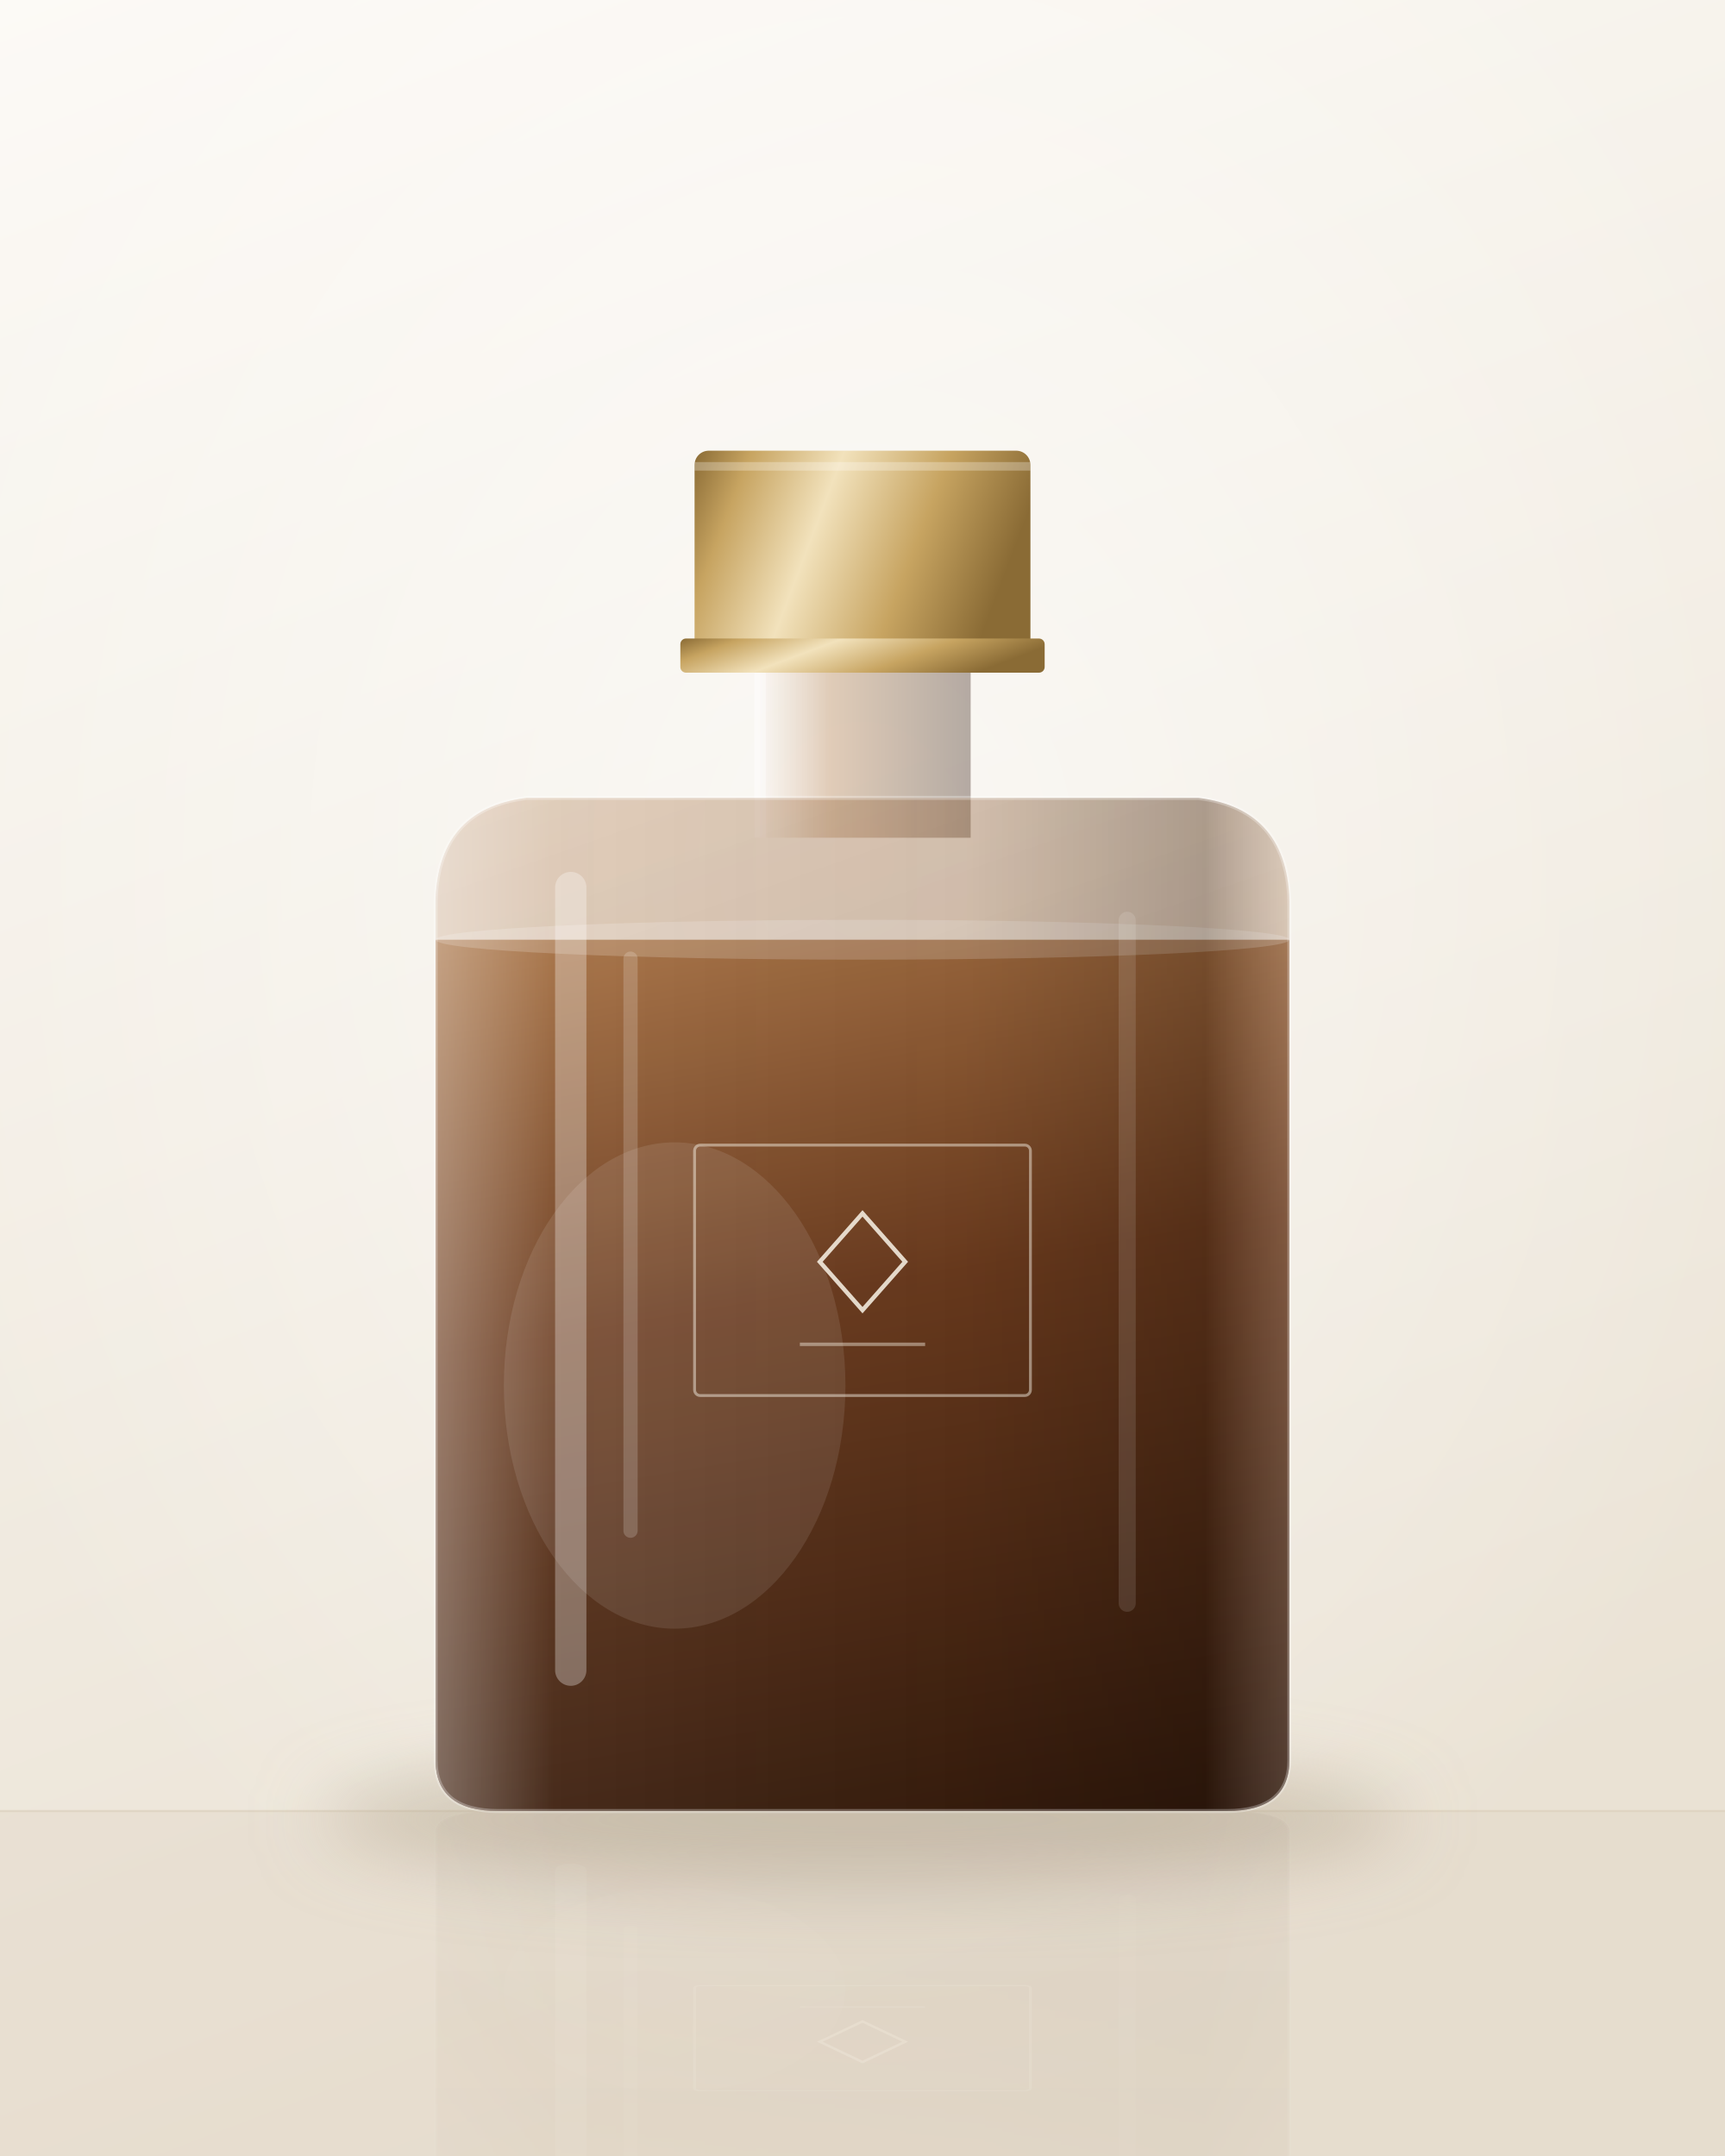
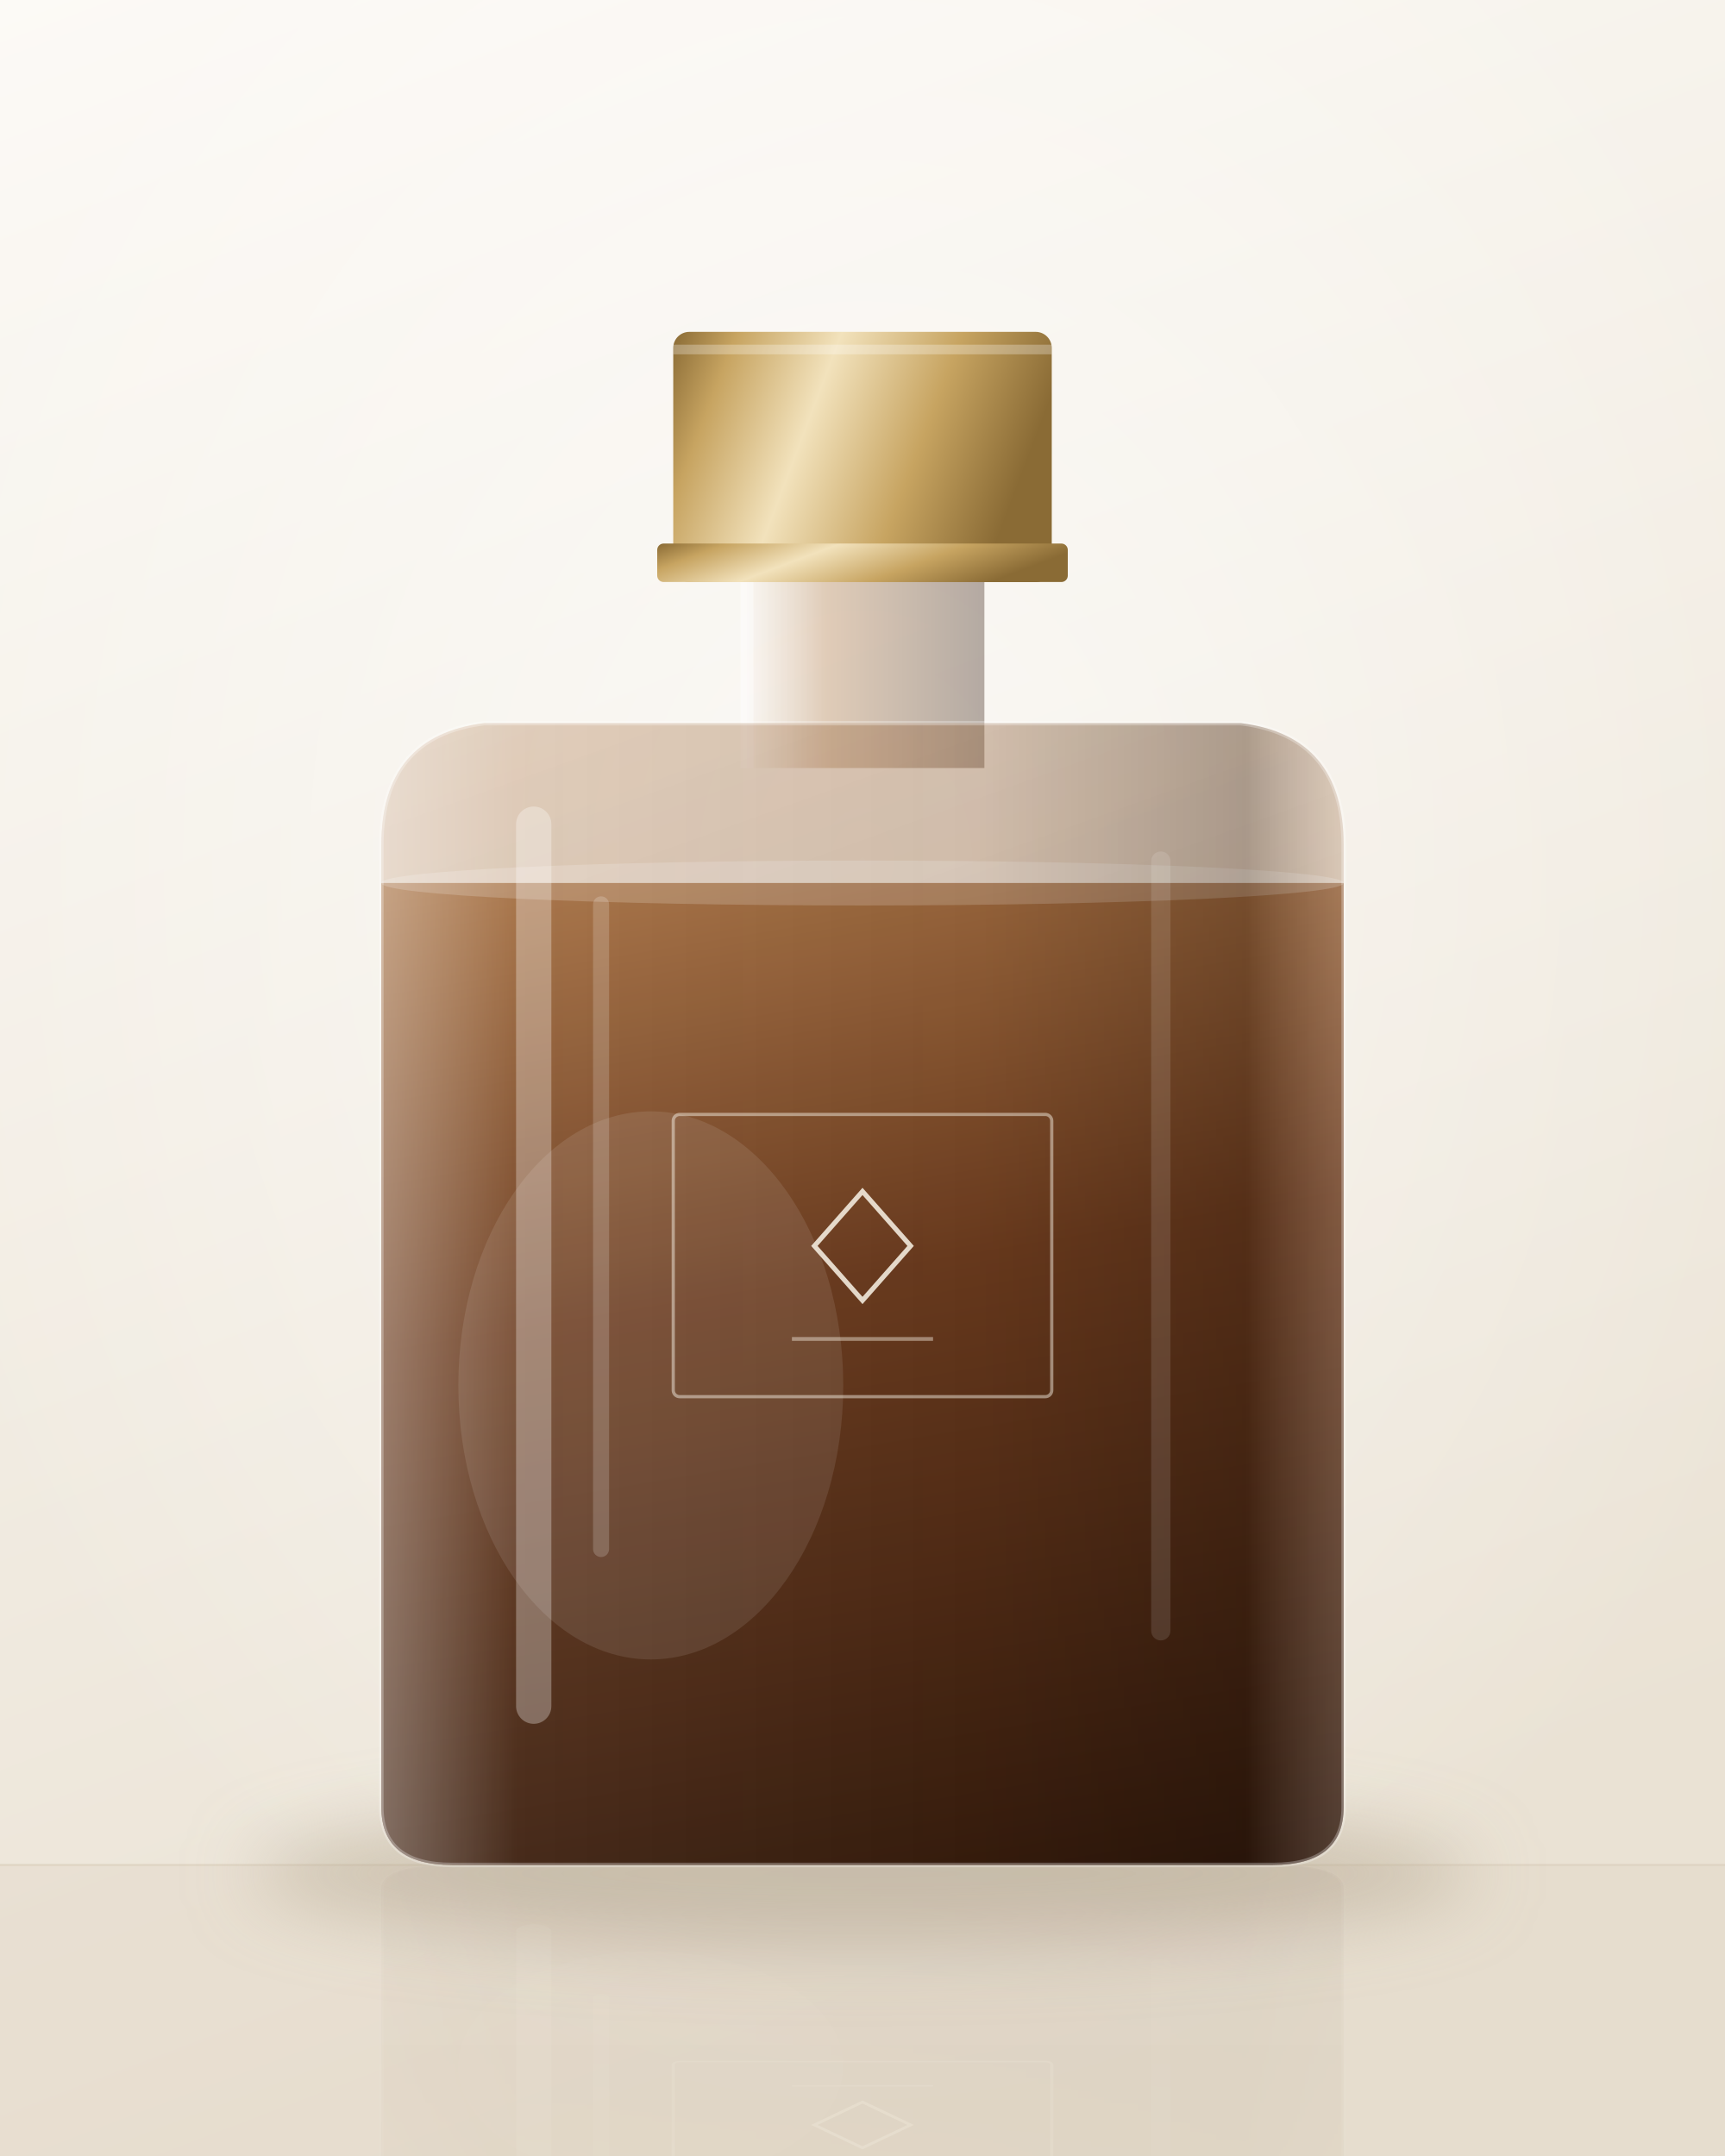
<svg xmlns="http://www.w3.org/2000/svg" viewBox="0 0 800 1000" width="800" height="1000" role="img">
  <defs>
    <linearGradient id="bg-layali-oud1" x1="0" y1="0" x2="0.3" y2="1">
      <stop offset="0" stop-color="#FCFAF6" />
      <stop offset="1" stop-color="#EAE2D4" />
    </linearGradient>
    <radialGradient id="glow-layali-oud1" cx="0.5" cy="0.4" r="0.58">
      <stop offset="0" stop-color="#FFFFFF" stop-opacity="0.8" />
      <stop offset="1" stop-color="#FFFFFF" stop-opacity="0" />
    </radialGradient>
    <linearGradient id="liq-layali-oud1" x1="0" y1="0" x2="0.25" y2="1">
      <stop offset="0" stop-color="#B07A4A" />
      <stop offset="0.45" stop-color="#6A3A1D" />
      <stop offset="1" stop-color="#331A0C" />
    </linearGradient>
    <linearGradient id="empty-layali-oud1" x1="0" y1="0" x2="0.3" y2="1">
      <stop offset="0" stop-color="#B07A4A" stop-opacity="0.34" />
      <stop offset="1" stop-color="#6A3A1D" stop-opacity="0.42" />
    </linearGradient>
    <linearGradient id="glass-layali-oud1" x1="0" y1="0" x2="1" y2="0">
      <stop offset="0" stop-color="#ffffff" stop-opacity="0.34" />
      <stop offset="0.14" stop-color="#ffffff" stop-opacity="0.05" />
      <stop offset="0.62" stop-color="#000000" stop-opacity="0.04" />
      <stop offset="0.9" stop-color="#000000" stop-opacity="0.2" />
      <stop offset="1" stop-color="#ffffff" stop-opacity="0.16" />
    </linearGradient>
    <linearGradient id="cap-layali-oud1" x1="0" y1="0" x2="1" y2="0.25">
      <stop offset="0" stop-color="#8A6B35" />
      <stop offset="0.16" stop-color="#C7A461" />
      <stop offset="0.42" stop-color="#F2E2BC" />
      <stop offset="0.72" stop-color="#C7A461" />
      <stop offset="1" stop-color="#8A6B35" />
    </linearGradient>
    <linearGradient id="neck-layali-oud1" x1="0" y1="0" x2="1" y2="0">
      <stop offset="0" stop-color="#ffffff" stop-opacity="0.3" />
      <stop offset="0.35" stop-color="#B07A4A" stop-opacity="0.35" />
      <stop offset="1" stop-color="#331A0C" stop-opacity="0.35" />
    </linearGradient>
    <linearGradient id="fade-layali-oud1" x1="0" y1="0" x2="0" y2="1">
      <stop offset="0" stop-color="#ffffff" stop-opacity="0.55" />
      <stop offset="1" stop-color="#ffffff" stop-opacity="0" />
    </linearGradient>
    <mask id="reflect-layali-oud1">
      <rect x="-1000" y="-1000" width="2000" height="2000" fill="url(#fade-layali-oud1)" />
    </mask>
    <filter id="soft-layali-oud1" x="-60%" y="-60%" width="220%" height="220%">
      <feGaussianBlur stdDeviation="16" />
    </filter>
  </defs>
  <rect width="800" height="1000" fill="url(#bg-layali-oud1)" />
  <rect width="800" height="1000" fill="url(#glow-layali-oud1)" opacity="0.7" />
-   <rect y="840" width="800" height="160" fill="#DCD1BE" opacity="0.3" />
-   <path d="M 0 840 L 800 840" stroke="#DCD1BE" stroke-opacity="0.7" />
-   <ellipse cx="400" cy="844" rx="250.8" ry="29.04" fill="#B3A68F" opacity="0.5" filter="url(#soft-layali-oud1)" />
-   <g mask="url(#reflect-layali-oud1)" opacity="0.16" transform="translate(400 840) scale(1.32 -0.5544)">
+   <rect y="865" width="800" height="135" fill="#DCD1BE" opacity="0.3" />
+   <path d="M 0 865 L 800 865" stroke="#DCD1BE" stroke-opacity="0.7" />
+   <ellipse cx="400" cy="869" rx="282.645" ry="32.727" fill="#B3A68F" opacity="0.5" filter="url(#soft-layali-oud1)" />
+   <g mask="url(#reflect-layali-oud1)" opacity="0.16" transform="translate(400 865) scale(1.487603 -0.6247934)">
    <clipPath id="clip-layali-oud1">
      <path d="M -150 -18 L -150 -318 Q -150 -352 -118 -356 L 118 -356 Q 150 -352 150 -318 L 150 -18 Q 150 0 128 0 L -128 0 Q -150 0 -150 -18 Z" />
    </clipPath>
    <rect x="-38" y="-400" width="76" height="58" fill="url(#neck-layali-oud1)" />
    <rect x="-38" y="-400" width="4" height="58" fill="#ffffff" opacity="0.35" />
    <rect x="-59" y="-478" width="118" height="78" rx="5" fill="url(#cap-layali-oud1)" />
    <rect x="-59" y="-474" width="118" height="3" fill="#ffffff" opacity="0.28" />
    <rect x="-64" y="-412" width="128" height="12" rx="2" fill="url(#cap-layali-oud1)" />
    <path d="M -150 -18 L -150 -318 Q -150 -352 -118 -356 L 118 -356 Q 150 -352 150 -318 L 150 -18 Q 150 0 128 0 L -128 0 Q -150 0 -150 -18 Z" fill="url(#empty-layali-oud1)" />
    <g clip-path="url(#clip-layali-oud1)">
      <rect x="-260" y="-306.16" width="520" height="346.16" fill="url(#liq-layali-oud1)" />
      <ellipse cx="0" cy="-306.16" rx="150" ry="7" fill="#ffffff" opacity="0.18" />
      <ellipse cx="-66" cy="-149.52" rx="60" ry="85.44" fill="#ffffff" opacity="0.1" />
    </g>
    <path d="M -150 -18 L -150 -318 Q -150 -352 -118 -356 L 118 -356 Q 150 -352 150 -318 L 150 -18 Q 150 0 128 0 L -128 0 Q -150 0 -150 -18 Z" fill="url(#glass-layali-oud1)" />
    <path d="M -150 -18 L -150 -318 Q -150 -352 -118 -356 L 118 -356 Q 150 -352 150 -318 L 150 -18 Q 150 0 128 0 L -128 0 Q -150 0 -150 -18 Z" fill="none" stroke="#ffffff" stroke-opacity="0.28" stroke-width="1.4" />
    <g clip-path="url(#clip-layali-oud1)">
      <rect x="-108" y="-330" width="11" height="286" rx="5.5" fill="#ffffff" opacity="0.3" />
      <rect x="-84" y="-302" width="5" height="206" rx="2.5" fill="#ffffff" opacity="0.18" />
      <rect x="90" y="-316" width="6" height="246" rx="3" fill="#ffffff" opacity="0.12" />
    </g>
    <g opacity="0.92">
      <rect x="-59" y="-234" width="118" height="88" rx="2" fill="none" stroke="#FDF8EC" stroke-opacity="0.5" />
      <path d="M 0 -210 L 15 -193 L 0 -176 L -15 -193 Z" fill="none" stroke="#FDF8EC" stroke-opacity="0.9" stroke-width="1.5" />
      <path d="M -22 -164 L 22 -164" stroke="#FDF8EC" stroke-opacity="0.45" stroke-width="1.2" />
    </g>
  </g>
-   <g transform="translate(400 840) scale(1.32)">
+   <g transform="translate(400 865) scale(1.487603)">
    <clipPath id="clip-layali-oud1">
      <path d="M -150 -18 L -150 -318 Q -150 -352 -118 -356 L 118 -356 Q 150 -352 150 -318 L 150 -18 Q 150 0 128 0 L -128 0 Q -150 0 -150 -18 Z" />
    </clipPath>
    <rect x="-38" y="-400" width="76" height="58" fill="url(#neck-layali-oud1)" />
    <rect x="-38" y="-400" width="4" height="58" fill="#ffffff" opacity="0.35" />
    <rect x="-59" y="-478" width="118" height="78" rx="5" fill="url(#cap-layali-oud1)" />
    <rect x="-59" y="-474" width="118" height="3" fill="#ffffff" opacity="0.28" />
    <rect x="-64" y="-412" width="128" height="12" rx="2" fill="url(#cap-layali-oud1)" />
    <path d="M -150 -18 L -150 -318 Q -150 -352 -118 -356 L 118 -356 Q 150 -352 150 -318 L 150 -18 Q 150 0 128 0 L -128 0 Q -150 0 -150 -18 Z" fill="url(#empty-layali-oud1)" />
    <g clip-path="url(#clip-layali-oud1)">
      <rect x="-260" y="-306.16" width="520" height="346.16" fill="url(#liq-layali-oud1)" />
      <ellipse cx="0" cy="-306.16" rx="150" ry="7" fill="#ffffff" opacity="0.18" />
      <ellipse cx="-66" cy="-149.52" rx="60" ry="85.44" fill="#ffffff" opacity="0.1" />
    </g>
    <path d="M -150 -18 L -150 -318 Q -150 -352 -118 -356 L 118 -356 Q 150 -352 150 -318 L 150 -18 Q 150 0 128 0 L -128 0 Q -150 0 -150 -18 Z" fill="url(#glass-layali-oud1)" />
    <path d="M -150 -18 L -150 -318 Q -150 -352 -118 -356 L 118 -356 Q 150 -352 150 -318 L 150 -18 Q 150 0 128 0 L -128 0 Q -150 0 -150 -18 Z" fill="none" stroke="#ffffff" stroke-opacity="0.28" stroke-width="1.4" />
    <g clip-path="url(#clip-layali-oud1)">
      <rect x="-108" y="-330" width="11" height="286" rx="5.5" fill="#ffffff" opacity="0.3" />
      <rect x="-84" y="-302" width="5" height="206" rx="2.5" fill="#ffffff" opacity="0.18" />
      <rect x="90" y="-316" width="6" height="246" rx="3" fill="#ffffff" opacity="0.12" />
    </g>
    <g opacity="0.92">
      <rect x="-59" y="-234" width="118" height="88" rx="2" fill="none" stroke="#FDF8EC" stroke-opacity="0.5" />
      <path d="M 0 -210 L 15 -193 L 0 -176 L -15 -193 Z" fill="none" stroke="#FDF8EC" stroke-opacity="0.9" stroke-width="1.5" />
      <path d="M -22 -164 L 22 -164" stroke="#FDF8EC" stroke-opacity="0.45" stroke-width="1.2" />
    </g>
  </g>
</svg>
